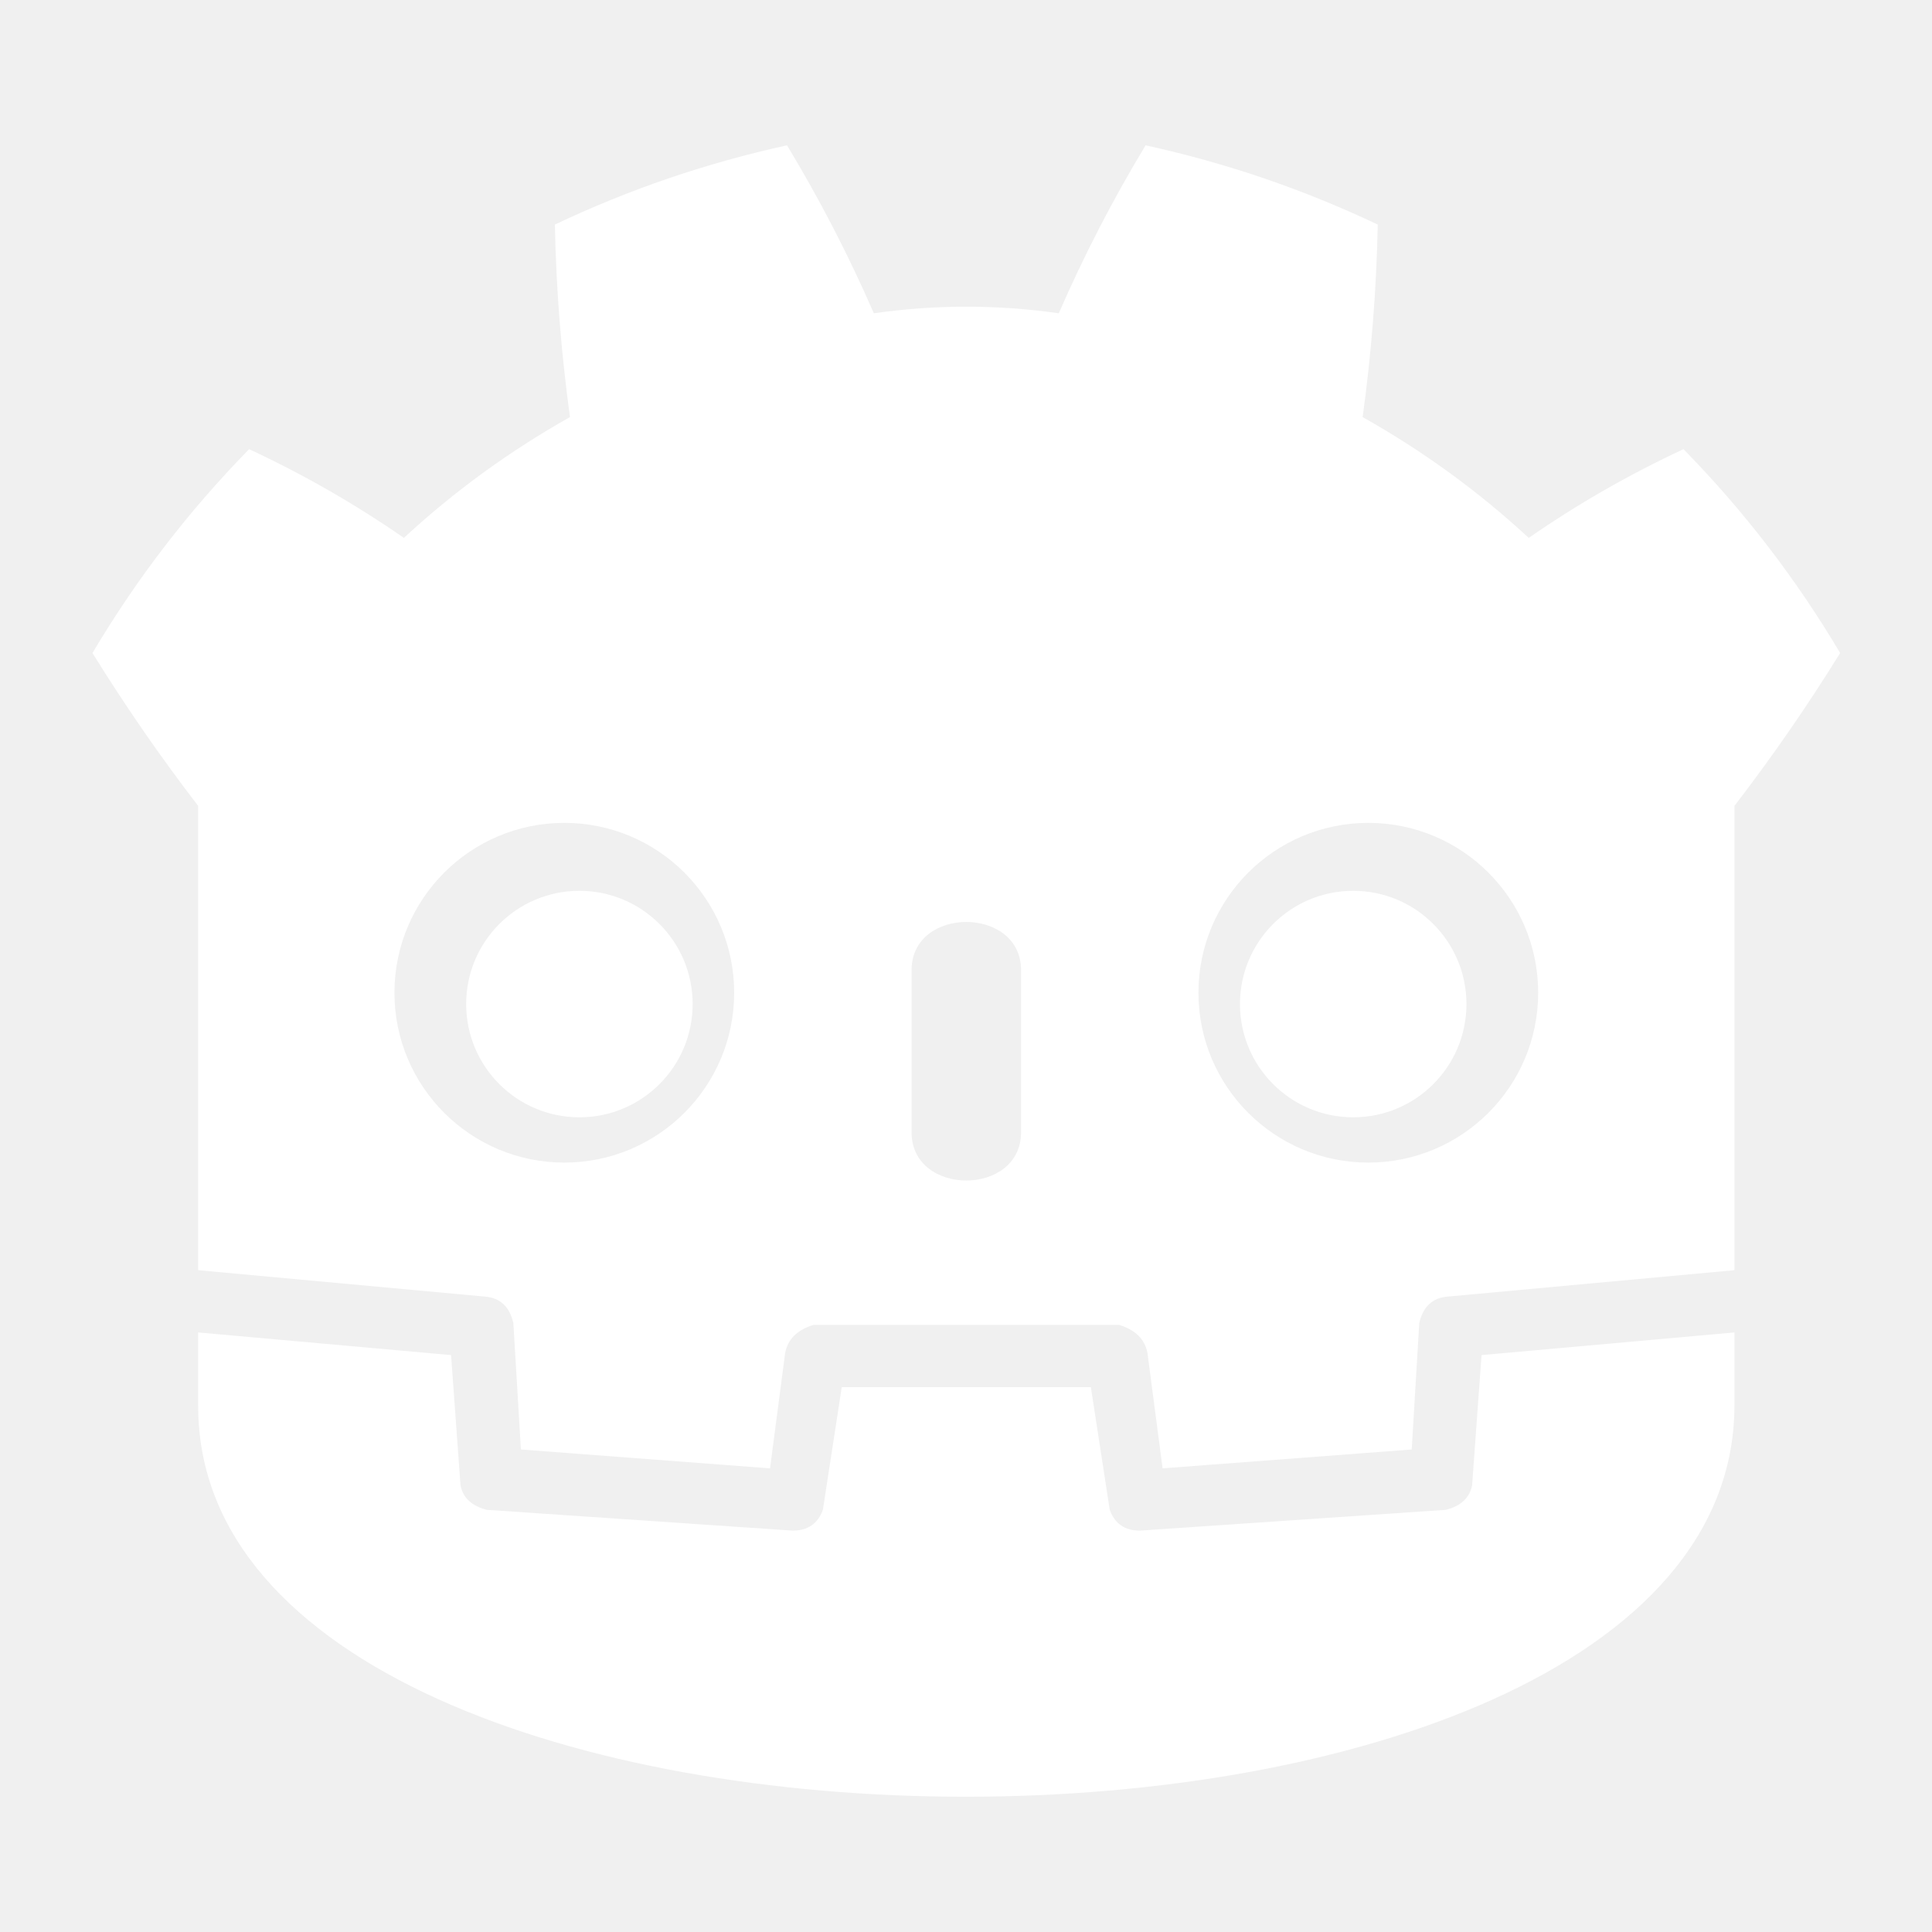
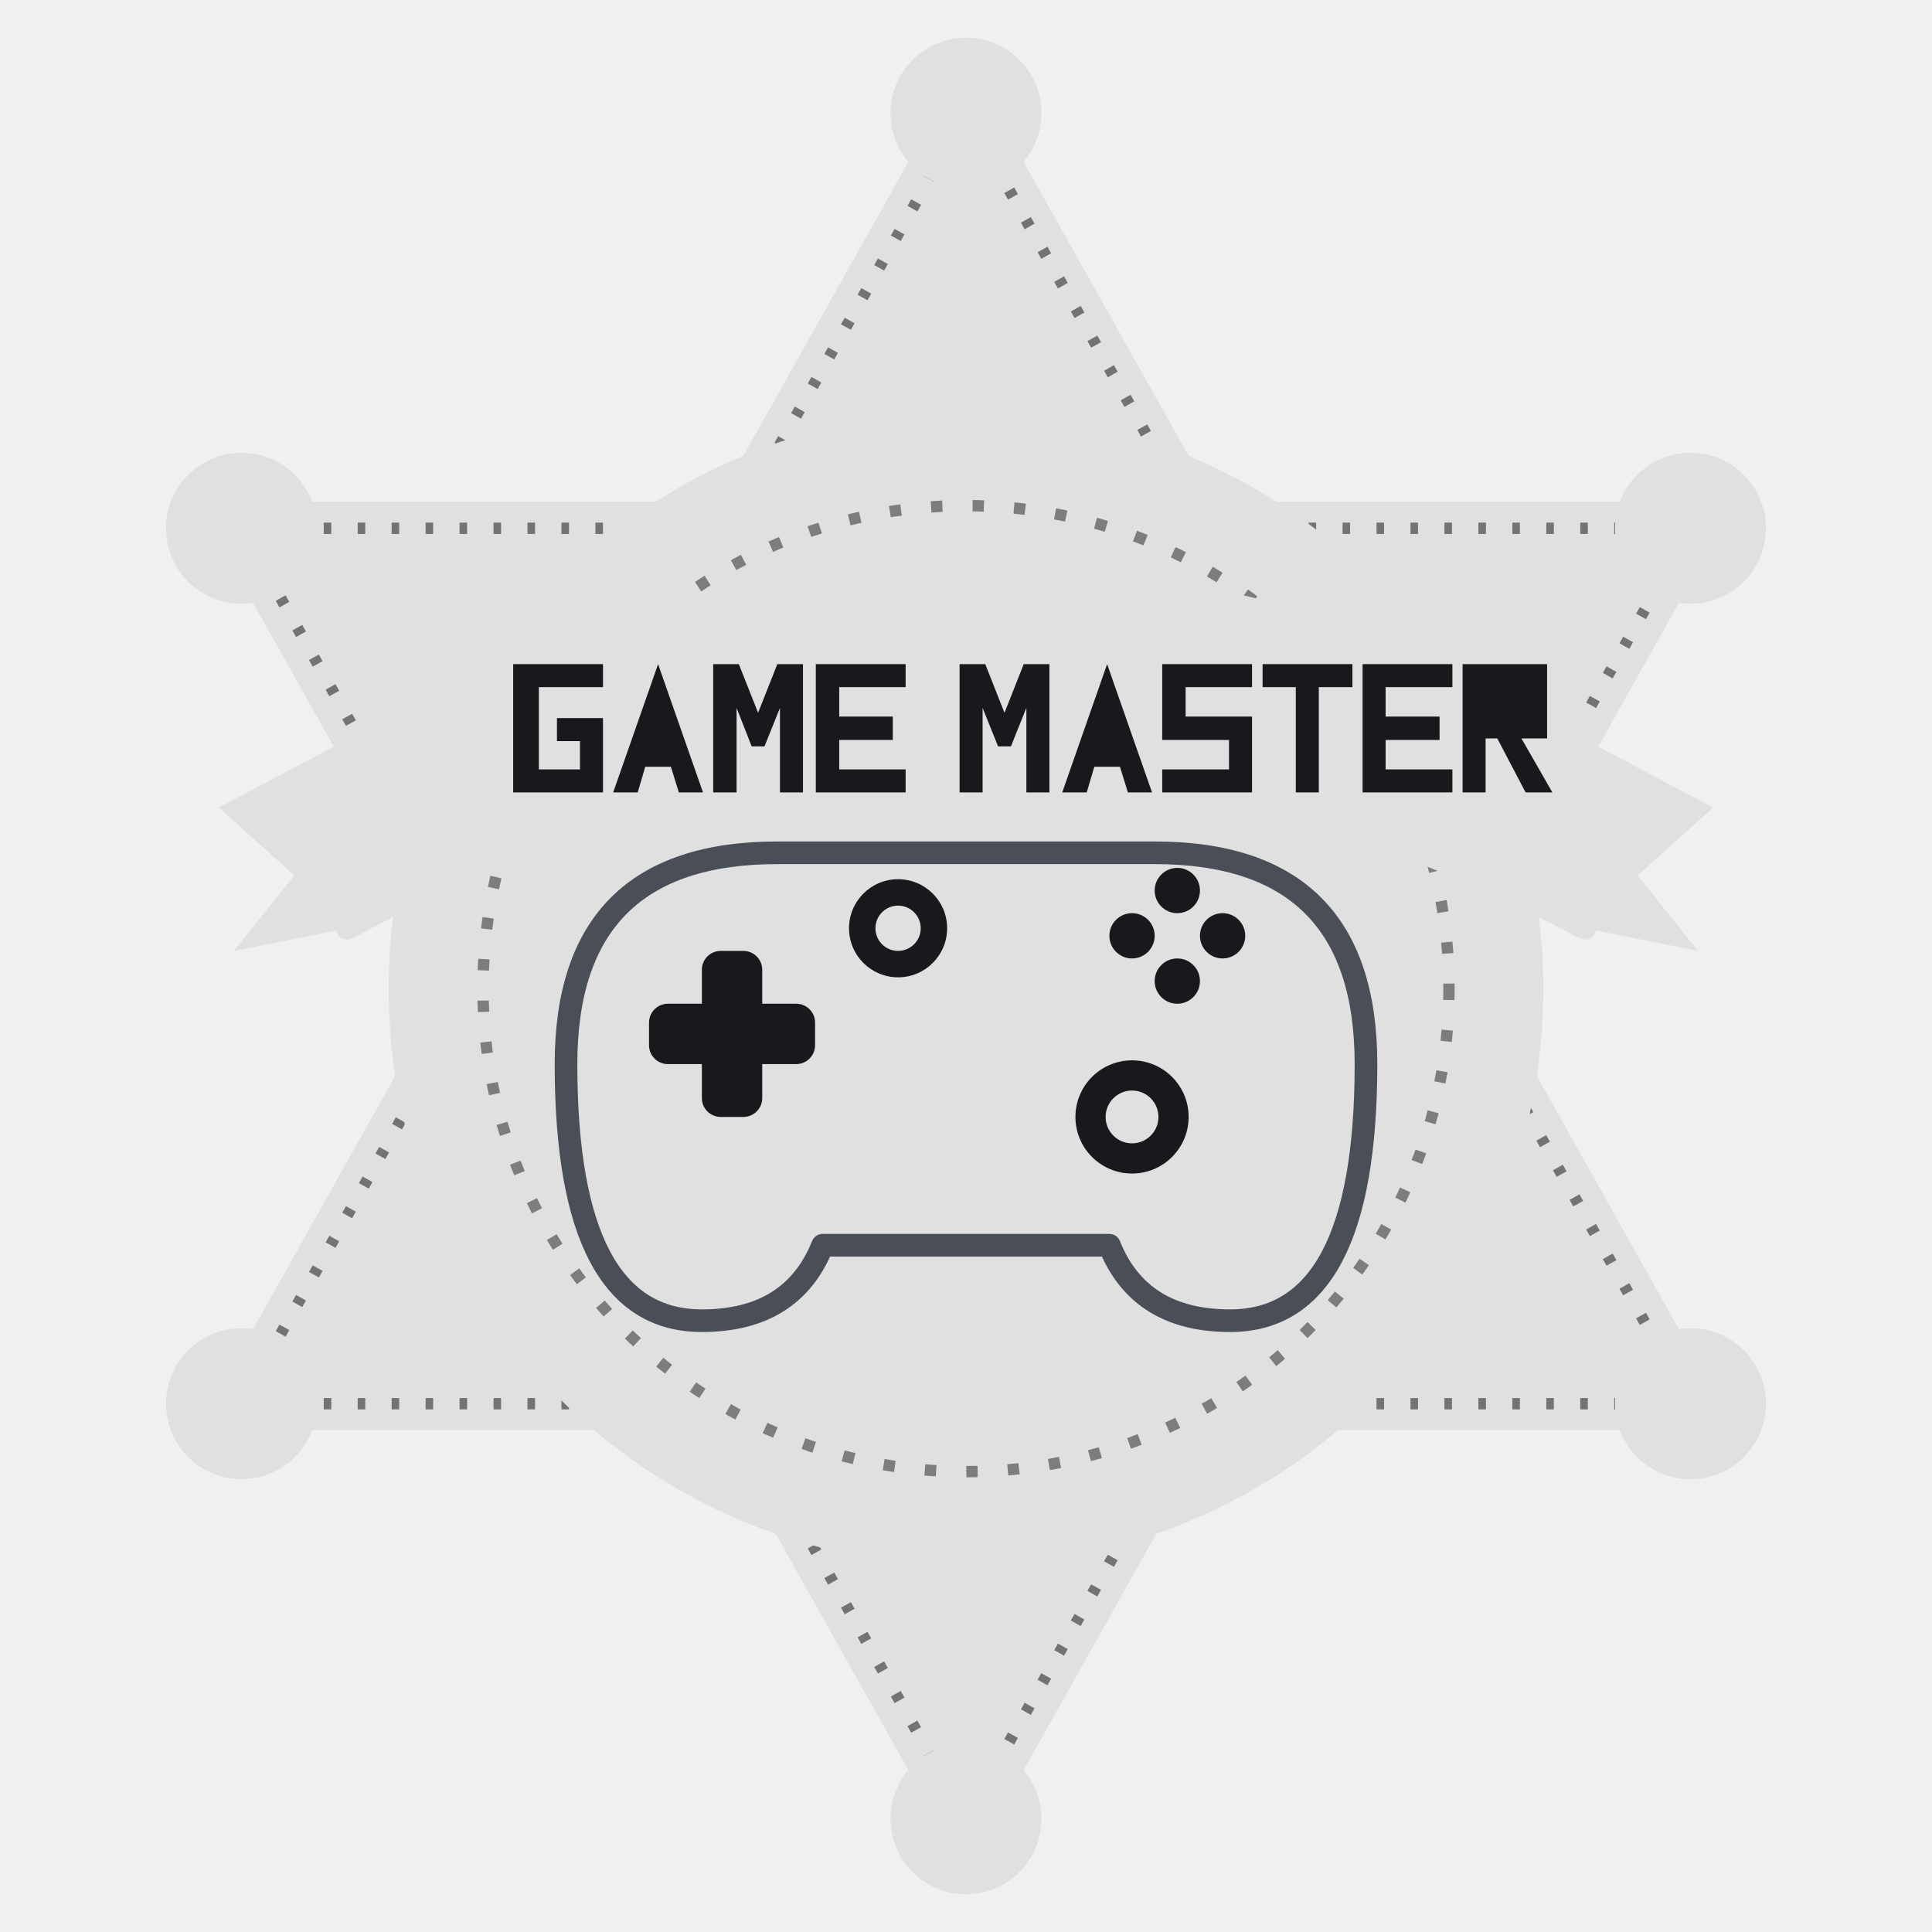
- <svg xmlns="http://www.w3.org/2000/svg" width="16" height="16">
-   <g fill="#fff" transform="scale(.01563)">
-     <path d="m105 673 152 14q12 1 15 14l4 67 132 10 8-61q2-11 15-15h162q13 4 15 15l8 61 132-10 4-67q3-13 15-14l152-14V427q30-39 56-81-35-59-83-108-43 20-82 47-40-37-88-64 7-51 8-102-59-28-123-42-26 43-46 89-49-7-98 0-20-46-46-89-64 14-123 42 1 51 8 102-48 27-88 64-39-27-82-47-48 49-83 108 26 42 56 81zm0 33v39c0 276 813 276 814 0v-39l-134 12-5 69q-2 10-14 13l-162 11q-12 0-16-11l-10-65H446l-10 65q-4 11-16 11l-162-11q-12-3-14-13l-5-69zM725 436a90 90 0 0 1 0 180 90 90 0 0 1 0-180zM299 436a90 90 0 0 1 0 180 90 90 0 0 1 0-180zM483 514c0-34 58-34 58 0v86c0 34-58 34-58 0z" />
-     <circle cx="307" cy="532" r="60" />
-     <circle cx="717" cy="532" r="60" />
+ <svg xmlns="http://www.w3.org/2000/svg" width="16" height="16" viewBox="0 0 512 512">
+   <defs>
+     <linearGradient id="gm_gold" x1="0" y1="0" x2="0" y2="1">
+       <stop offset="0" stop-color="#fbeaa6" />
+       <stop offset="0.45" stop-color="#e3b74e" />
+       <stop offset="0.8" stop-color="#a97a1f" />
+       <stop offset="1" stop-color="#7a5514" />
+     </linearGradient>
+     <linearGradient id="gm_gold_d" x1="0" y1="0" x2="0" y2="1">
+       <stop offset="0" stop-color="#c89a30" />
+       <stop offset="1" stop-color="#5e3f0d" />
+     </linearGradient>
+     <linearGradient id="gm_silver" x1="0" y1="0" x2="0" y2="1">
+       <stop offset="0" stop-color="#ffffff" />
+       <stop offset="0.5" stop-color="#b9bfc7" />
+       <stop offset="1" stop-color="#666d76" />
+     </linearGradient>
+     <linearGradient id="gm_gold_t" x1="0" y1="0" x2="0" y2="1">
+       <stop offset="0" stop-color="#f6e19a" />
+       <stop offset="1" stop-color="#b98a24" />
+     </linearGradient>
+   </defs>
+   <g stroke-linejoin="round">
+     <polygon points="256,30 64,372 448,372" fill="#e0e0e0" stroke="#e0e0e0" stroke-width="14" />
+     <polygon points="256,30 64,372 448,372" fill="none" stroke="#17191d" stroke-width="3" stroke-dasharray="2 7" opacity="0.55" />
+     <polygon points="256,482 64,140 448,140" fill="#e0e0e0" stroke="#e0e0e0" stroke-width="14" />
+     <polygon points="256,482 64,140 448,140" fill="none" stroke="#17191d" stroke-width="3" stroke-dasharray="2 7" opacity="0.55" />
+     <circle cx="256" cy="30" r="17" fill="#e0e0e0" stroke="#e0e0e0" stroke-width="6" />
+     <circle cx="64" cy="372" r="17" fill="#e0e0e0" stroke="#e0e0e0" stroke-width="6" />
+     <circle cx="448" cy="372" r="17" fill="#e0e0e0" stroke="#e0e0e0" stroke-width="6" />
+     <circle cx="256" cy="482" r="17" fill="#e0e0e0" stroke="#e0e0e0" stroke-width="6" />
+     <circle cx="64" cy="140" r="17" fill="#e0e0e0" stroke="#e0e0e0" stroke-width="6" />
+     <circle cx="448" cy="140" r="17" fill="#e0e0e0" stroke="#e0e0e0" stroke-width="6" />
+     <circle cx="256" cy="262" r="148" fill="#e0e0e0" stroke="#e0e0e0" stroke-width="10" />
+     <circle cx="256" cy="262" r="128" fill="none" stroke="#17191d" stroke-width="3" stroke-dasharray="3 8" opacity="0.5" />
+     <path d="M92,196 Q256,108 420,196 L420,246 Q256,158 92,246 Z" fill="#e0e0e0" stroke="#e0e0e0" stroke-width="6" />
+     <path d="M92,196 L58,214 L78,232 L62,252 L92,246 Z" fill="#e0e0e0" />
+     <path d="M420,196 L454,214 L434,232 L450,252 L420,246 Z" fill="#e0e0e0" />
+     <path d="M150,282 q0,-56 56,-56 h100 q56,0 56,56 q0,68 -36,68 q-24,0 -32,-20 h-76 q-8,20 -32,20 q-36,0 -36,-68 z" fill="#e0e0e0" stroke="#4a4f57" stroke-width="6" />
+     <rect x="186" y="252" width="16" height="44" rx="5" fill="#17191d" />
+     <rect x="172" y="266" width="44" height="16" rx="5" fill="#17191d" />
+     <circle cx="300" cy="296" r="15" fill="#17191d" />
+     <circle cx="300" cy="296" r="7" fill="#e0e0e0" />
+     <circle cx="238" cy="246" r="13" fill="#17191d" />
+     <circle cx="238" cy="246" r="6" fill="#e0e0e0" />
+     <circle cx="312" cy="236" r="6" fill="#17191d" />
+     <circle cx="300" cy="248" r="6" fill="#17191d" />
+     <circle cx="324" cy="248" r="6" fill="#17191d" />
+     <circle cx="312" cy="260" r="6" fill="#17191d" />
  </g>
+   <path d="M159.8,176.0 159.8,182.1 142.8,182.1 142.8,203.9 153.7,203.9 153.7,196.4 147.6,196.4 147.6,190.3 159.8,190.3 159.8,210.0 136.0,210.0 136.0,176.0 Z" fill="#17191d" fill-rule="evenodd" />
+   <path d="M174.4,176.0 186.3,210.0 179.9,210.0 177.8,203.2 171.0,203.2 169.0,210.0 162.5,210.0 Z" fill="#17191d" fill-rule="evenodd" />
+   <path d="M174.4,185.5 176.5,197.8 172.4,197.8 Z" fill="#17191d" fill-rule="evenodd" />
+   <path d="M189.0,210.0 189.0,176.0 195.8,176.0 200.9,188.9 206.0,176.0 212.8,176.0 212.8,210.0 206.7,210.0 206.7,187.6 202.6,197.8 199.2,197.8 195.2,187.6 195.2,210.0 Z" fill="#17191d" fill-rule="evenodd" />
+   <path d="M216.2,176.0 240.0,176.0 240.0,182.1 222.4,182.1 222.4,189.9 236.6,189.9 236.6,196.1 222.4,196.1 222.4,203.9 240.0,203.9 240.0,210.0 216.2,210.0 Z" fill="#17191d" fill-rule="evenodd" />
+   <path d="M254.3,210.0 254.3,176.0 261.1,176.0 266.2,188.9 271.3,176.0 278.1,176.0 278.1,210.0 272.0,210.0 272.0,187.6 267.9,197.8 264.5,197.8 260.4,187.6 260.4,210.0 Z" fill="#17191d" fill-rule="evenodd" />
+   <path d="M293.4,176.0 305.3,210.0 298.9,210.0 296.8,203.2 290.0,203.2 288.0,210.0 281.5,210.0 Z" fill="#17191d" fill-rule="evenodd" />
+   <path d="M293.4,185.5 295.5,197.8 291.4,197.8 Z" fill="#17191d" fill-rule="evenodd" />
+   <path d="M331.8,176.0 331.8,182.1 314.2,182.1 314.2,189.9 331.8,189.9 331.8,210.0 308.0,210.0 308.0,203.9 325.7,203.9 325.7,196.1 308.0,196.1 308.0,176.0 Z" fill="#17191d" fill-rule="evenodd" />
+   <path d="M334.6,176.0 358.4,176.0 358.4,182.1 349.5,182.1 349.5,210.0 343.4,210.0 343.4,182.1 334.6,182.1 Z" fill="#17191d" fill-rule="evenodd" />
+   <path d="M361.1,176.0 384.9,176.0 384.9,182.1 367.2,182.1 367.2,189.9 381.5,189.9 381.5,196.1 367.2,196.1 367.2,203.9 384.9,203.9 384.9,210.0 361.1,210.0 Z" fill="#17191d" fill-rule="evenodd" />
+   <path d="M387.6,176.0 410.0,176.0 410.0,195.7 403.2,195.7 411.4,210.0 404.3,210.0 396.8,195.7 393.7,195.7 393.7,210.0 387.6,210.0 Z" fill="#17191d" fill-rule="evenodd" />
+   <path d="M393.7,181.4 403.9,181.4 403.9,190.3 393.7,190.3 Z" fill="#17191d" fill-rule="evenodd" />
</svg>
